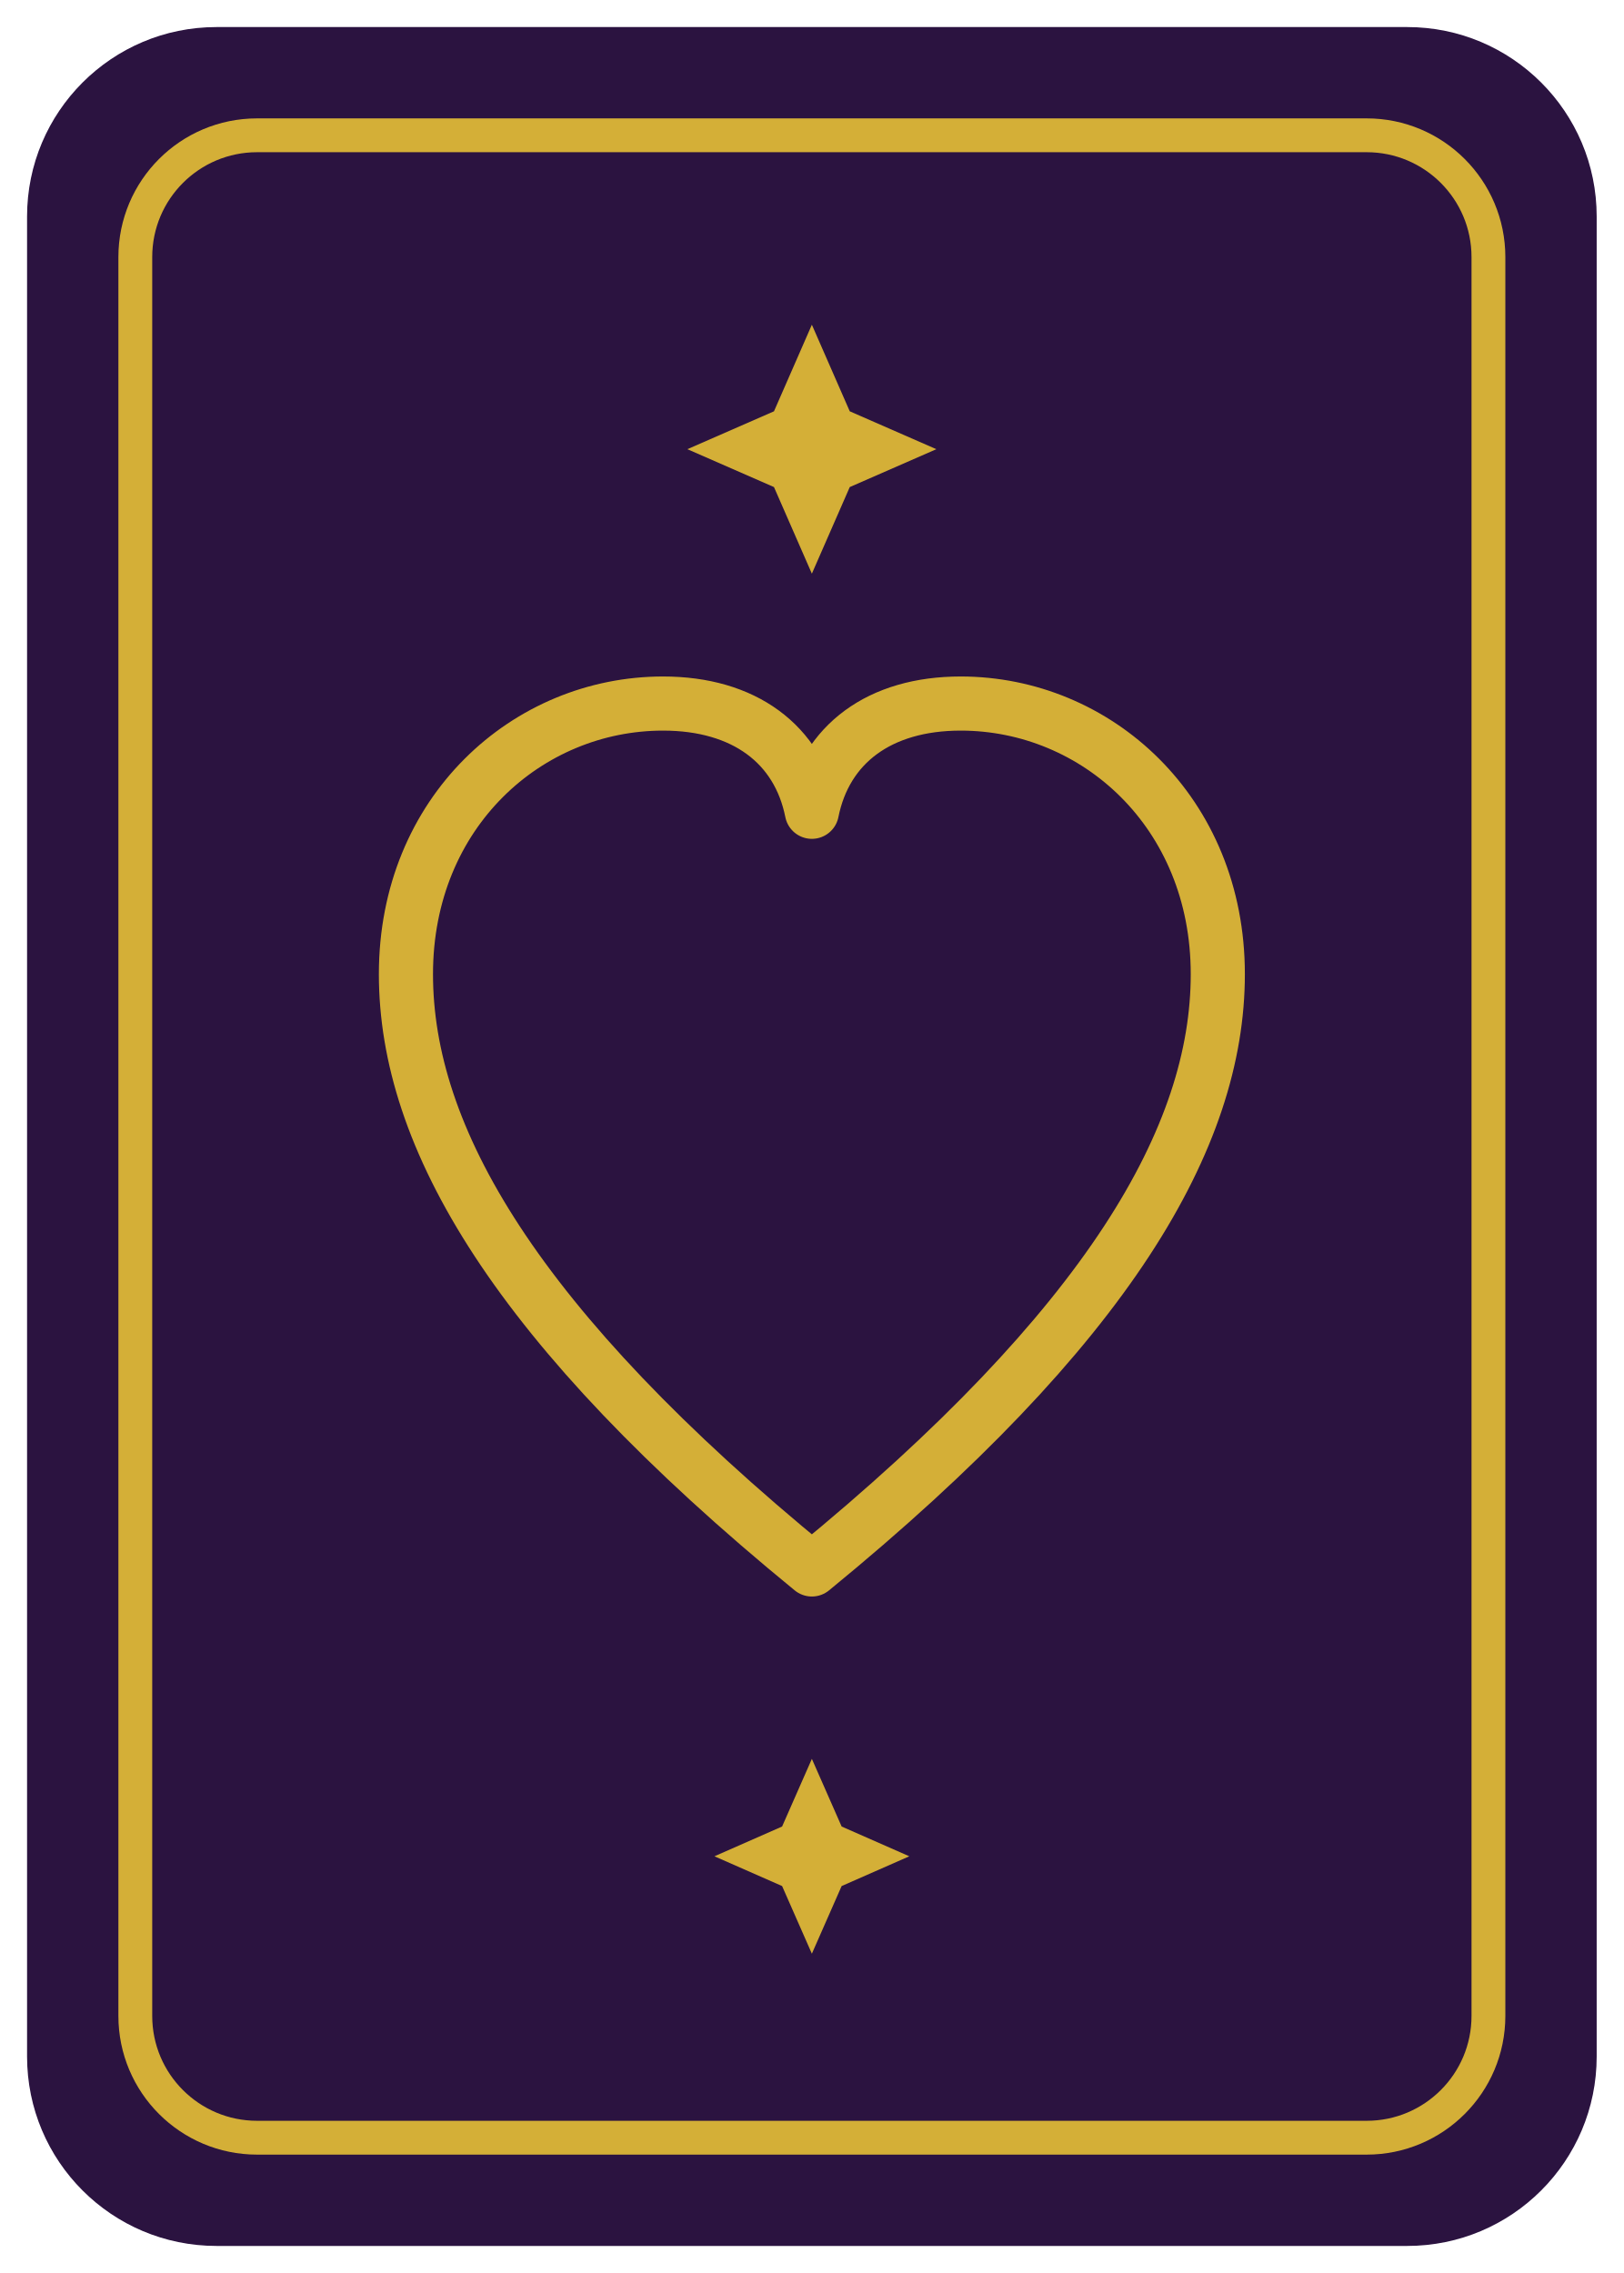
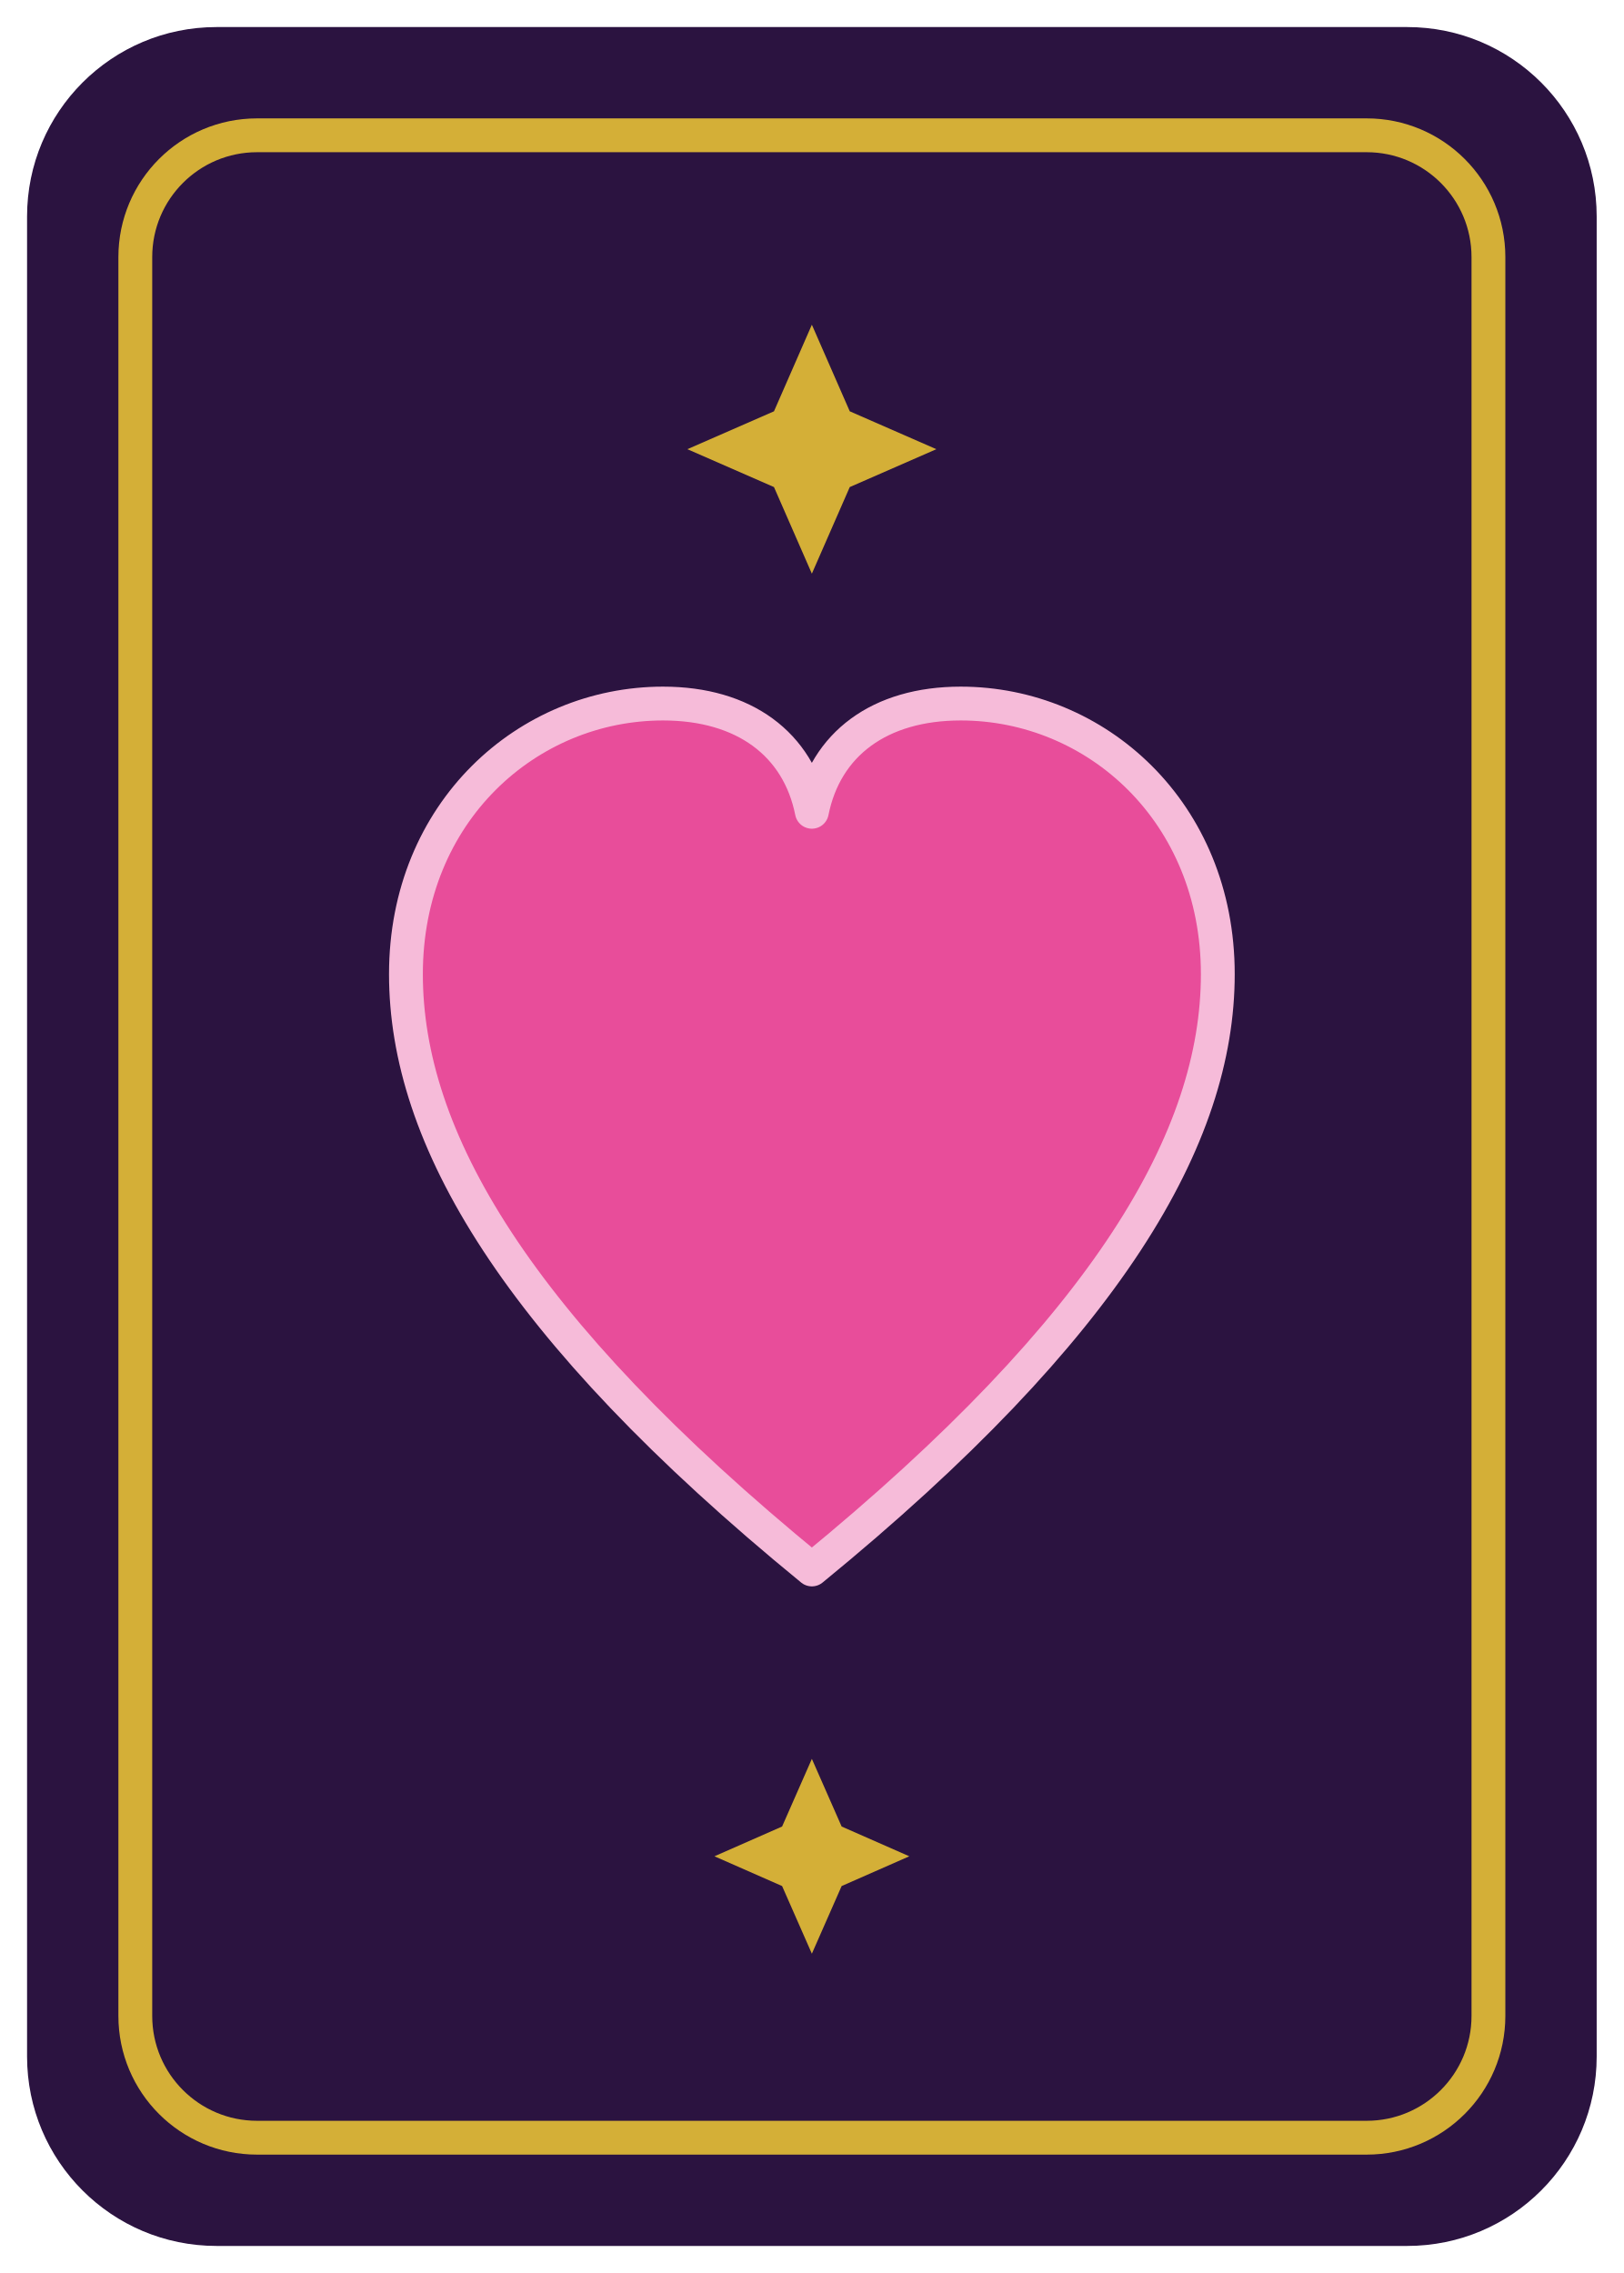
<svg xmlns="http://www.w3.org/2000/svg" viewBox="0 0 120 168" width="120" height="168">
  <defs>
    <style>
      .plum { fill: #2B1340; }
      .gold { stroke: #D4AF37; fill: none; }
    </style>
  </defs>
  <rect class="plum" x="2" y="2" width="116" height="164" rx="14" />
  <rect class="gold" x="10" y="10" width="100" height="148" rx="9" stroke-width="2.5" />
  <path fill="#D4AF37" d="M60 24 l2.8 6.4 6.4 2.8 -6.4 2.8 -2.8 6.4 -2.8 -6.4 -6.4 -2.8 6.4 -2.8 z" />
-   <path class="gold" stroke-width="4" stroke-linecap="round" stroke-linejoin="round" d="M60 116 C 38 98, 30 84, 30 72 C 30 60, 39 52, 49 52 C 55 52, 59 55, 60 60 C 61 55, 65 52, 71 52 C 81 52, 90 60, 90 72 C 90 84, 82 98, 60 116 Z" />
+   <path fill="#E84D9A" stroke="#F6BBD9" stroke-width="2.5" stroke-linecap="round" stroke-linejoin="round" d="M60 116 C 38 98, 30 84, 30 72 C 30 60, 39 52, 49 52 C 55 52, 59 55, 60 60 C 61 55, 65 52, 71 52 C 81 52, 90 60, 90 72 C 90 84, 82 98, 60 116 Z" />
  <path fill="#D4AF37" d="M60 130 l2.2 5 5 2.2 -5 2.2 -2.2 5 -2.2 -5 -5 -2.2 5 -2.2 z" />
</svg>
